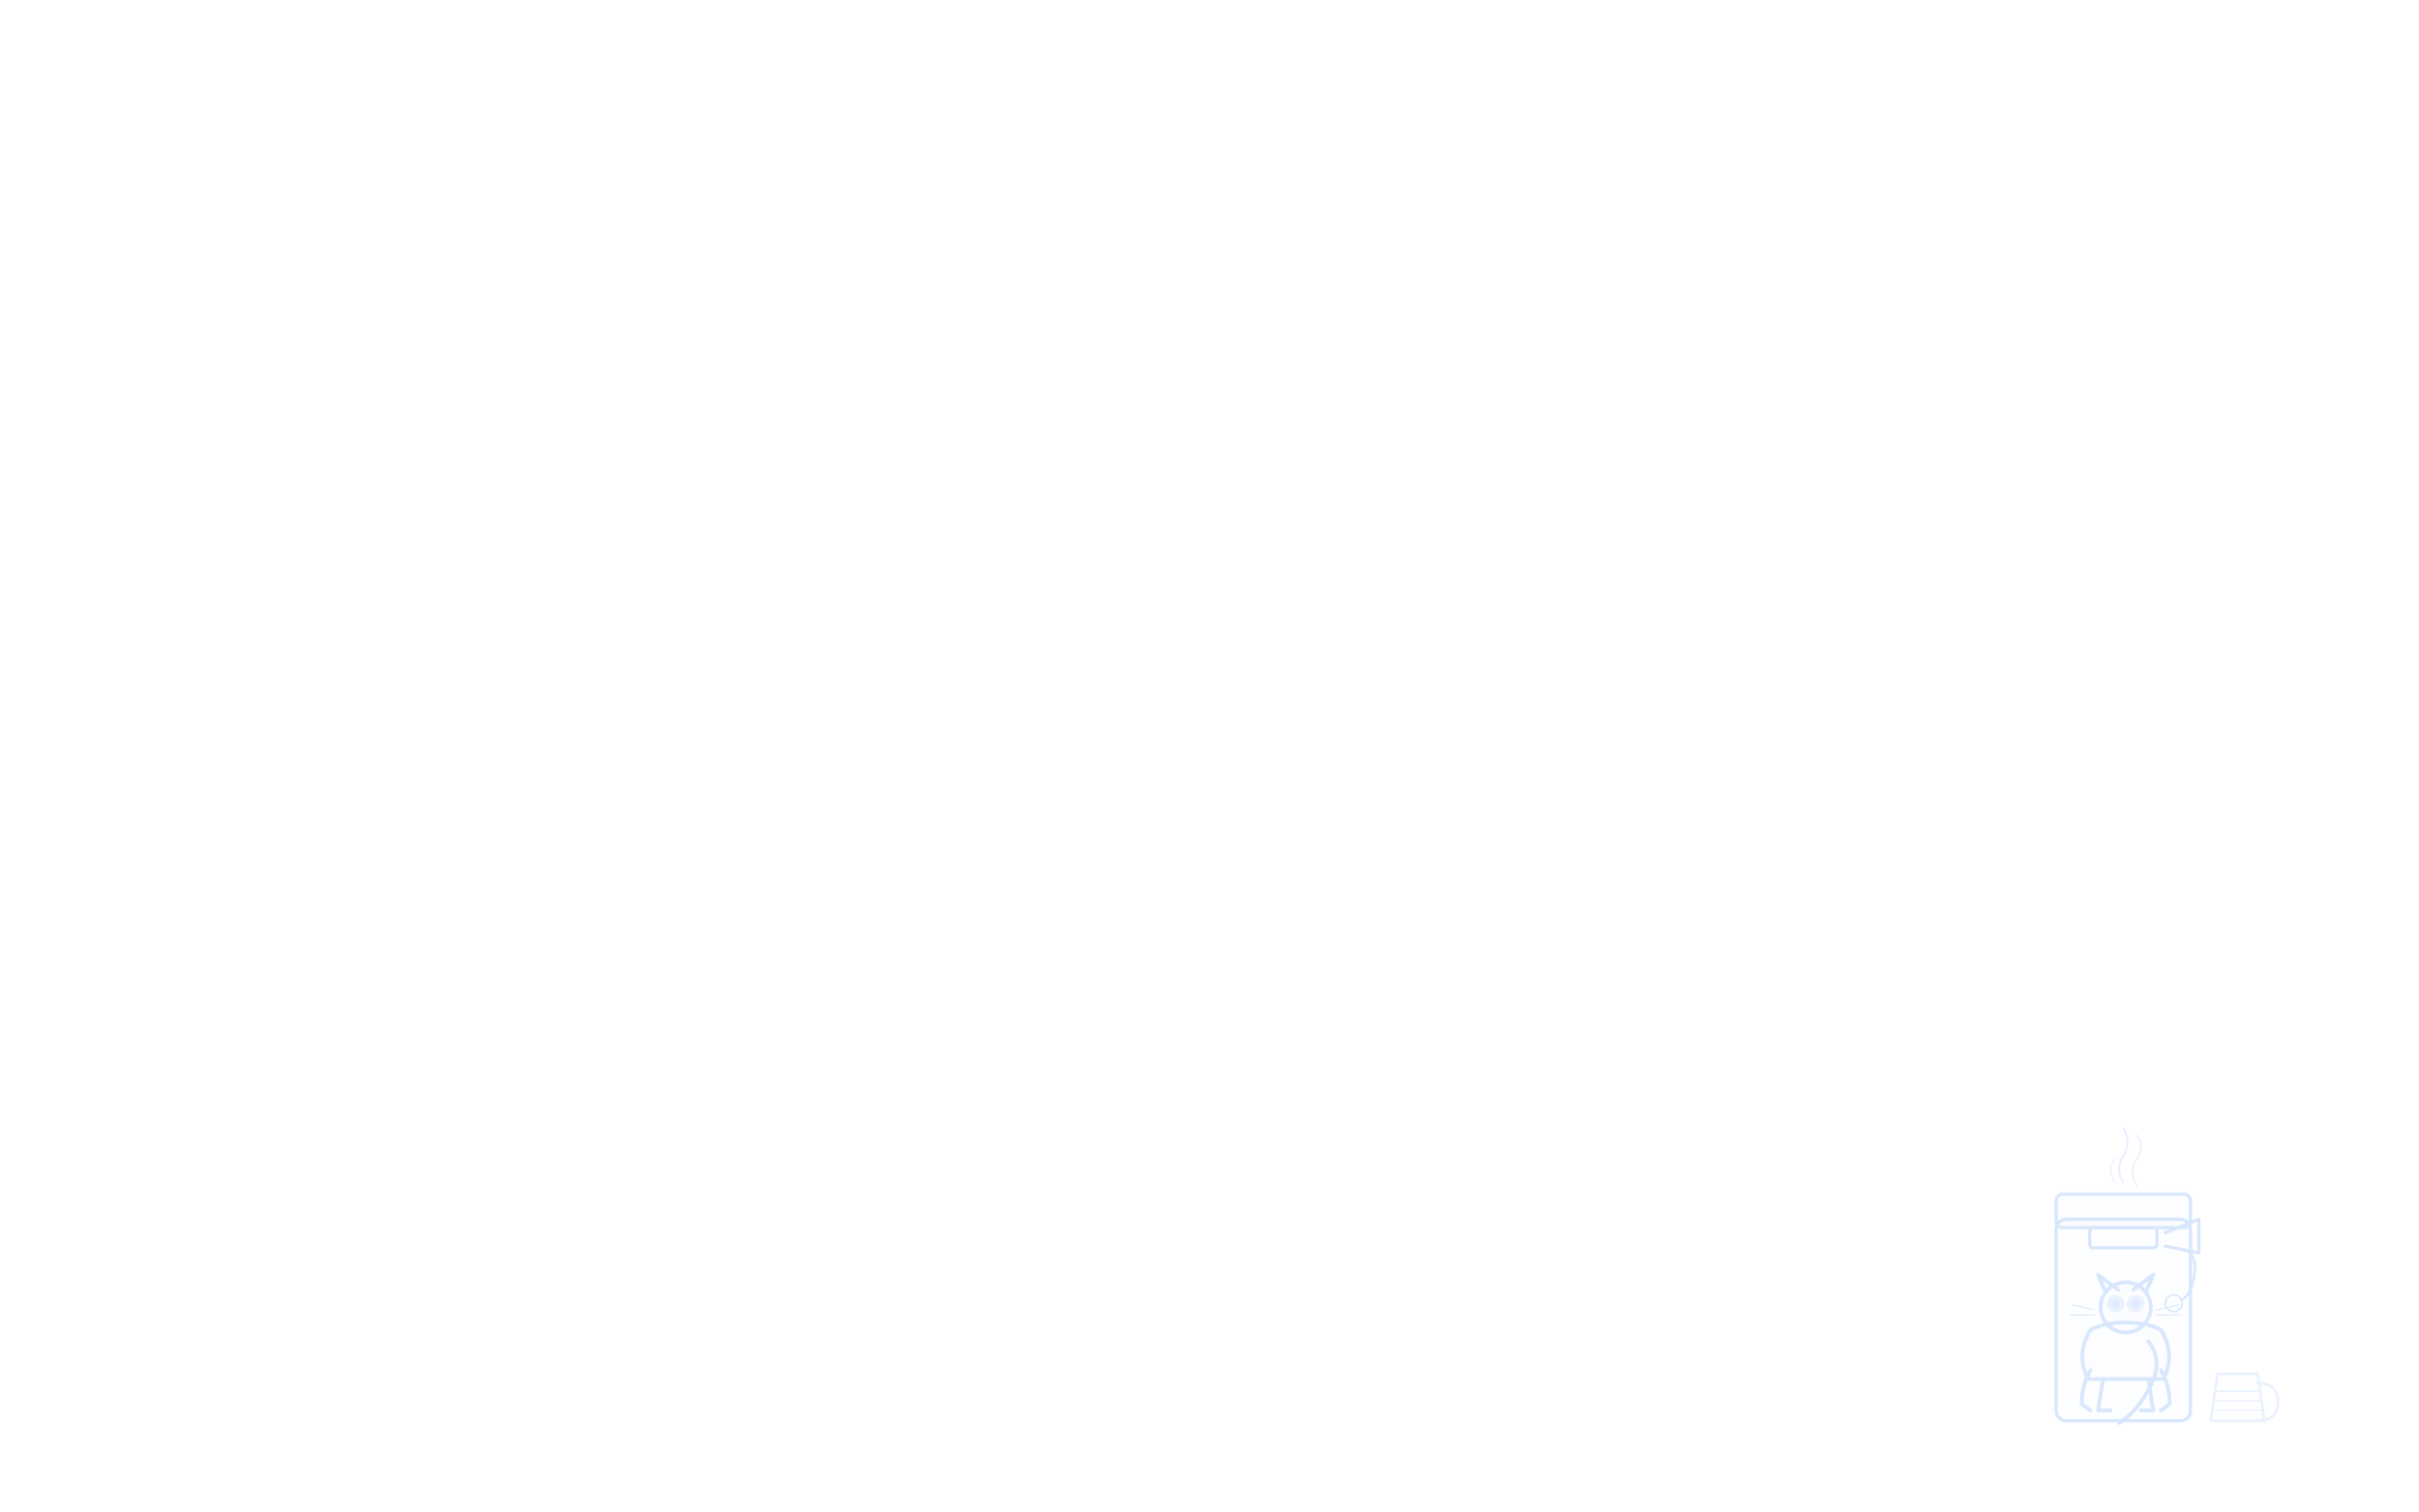
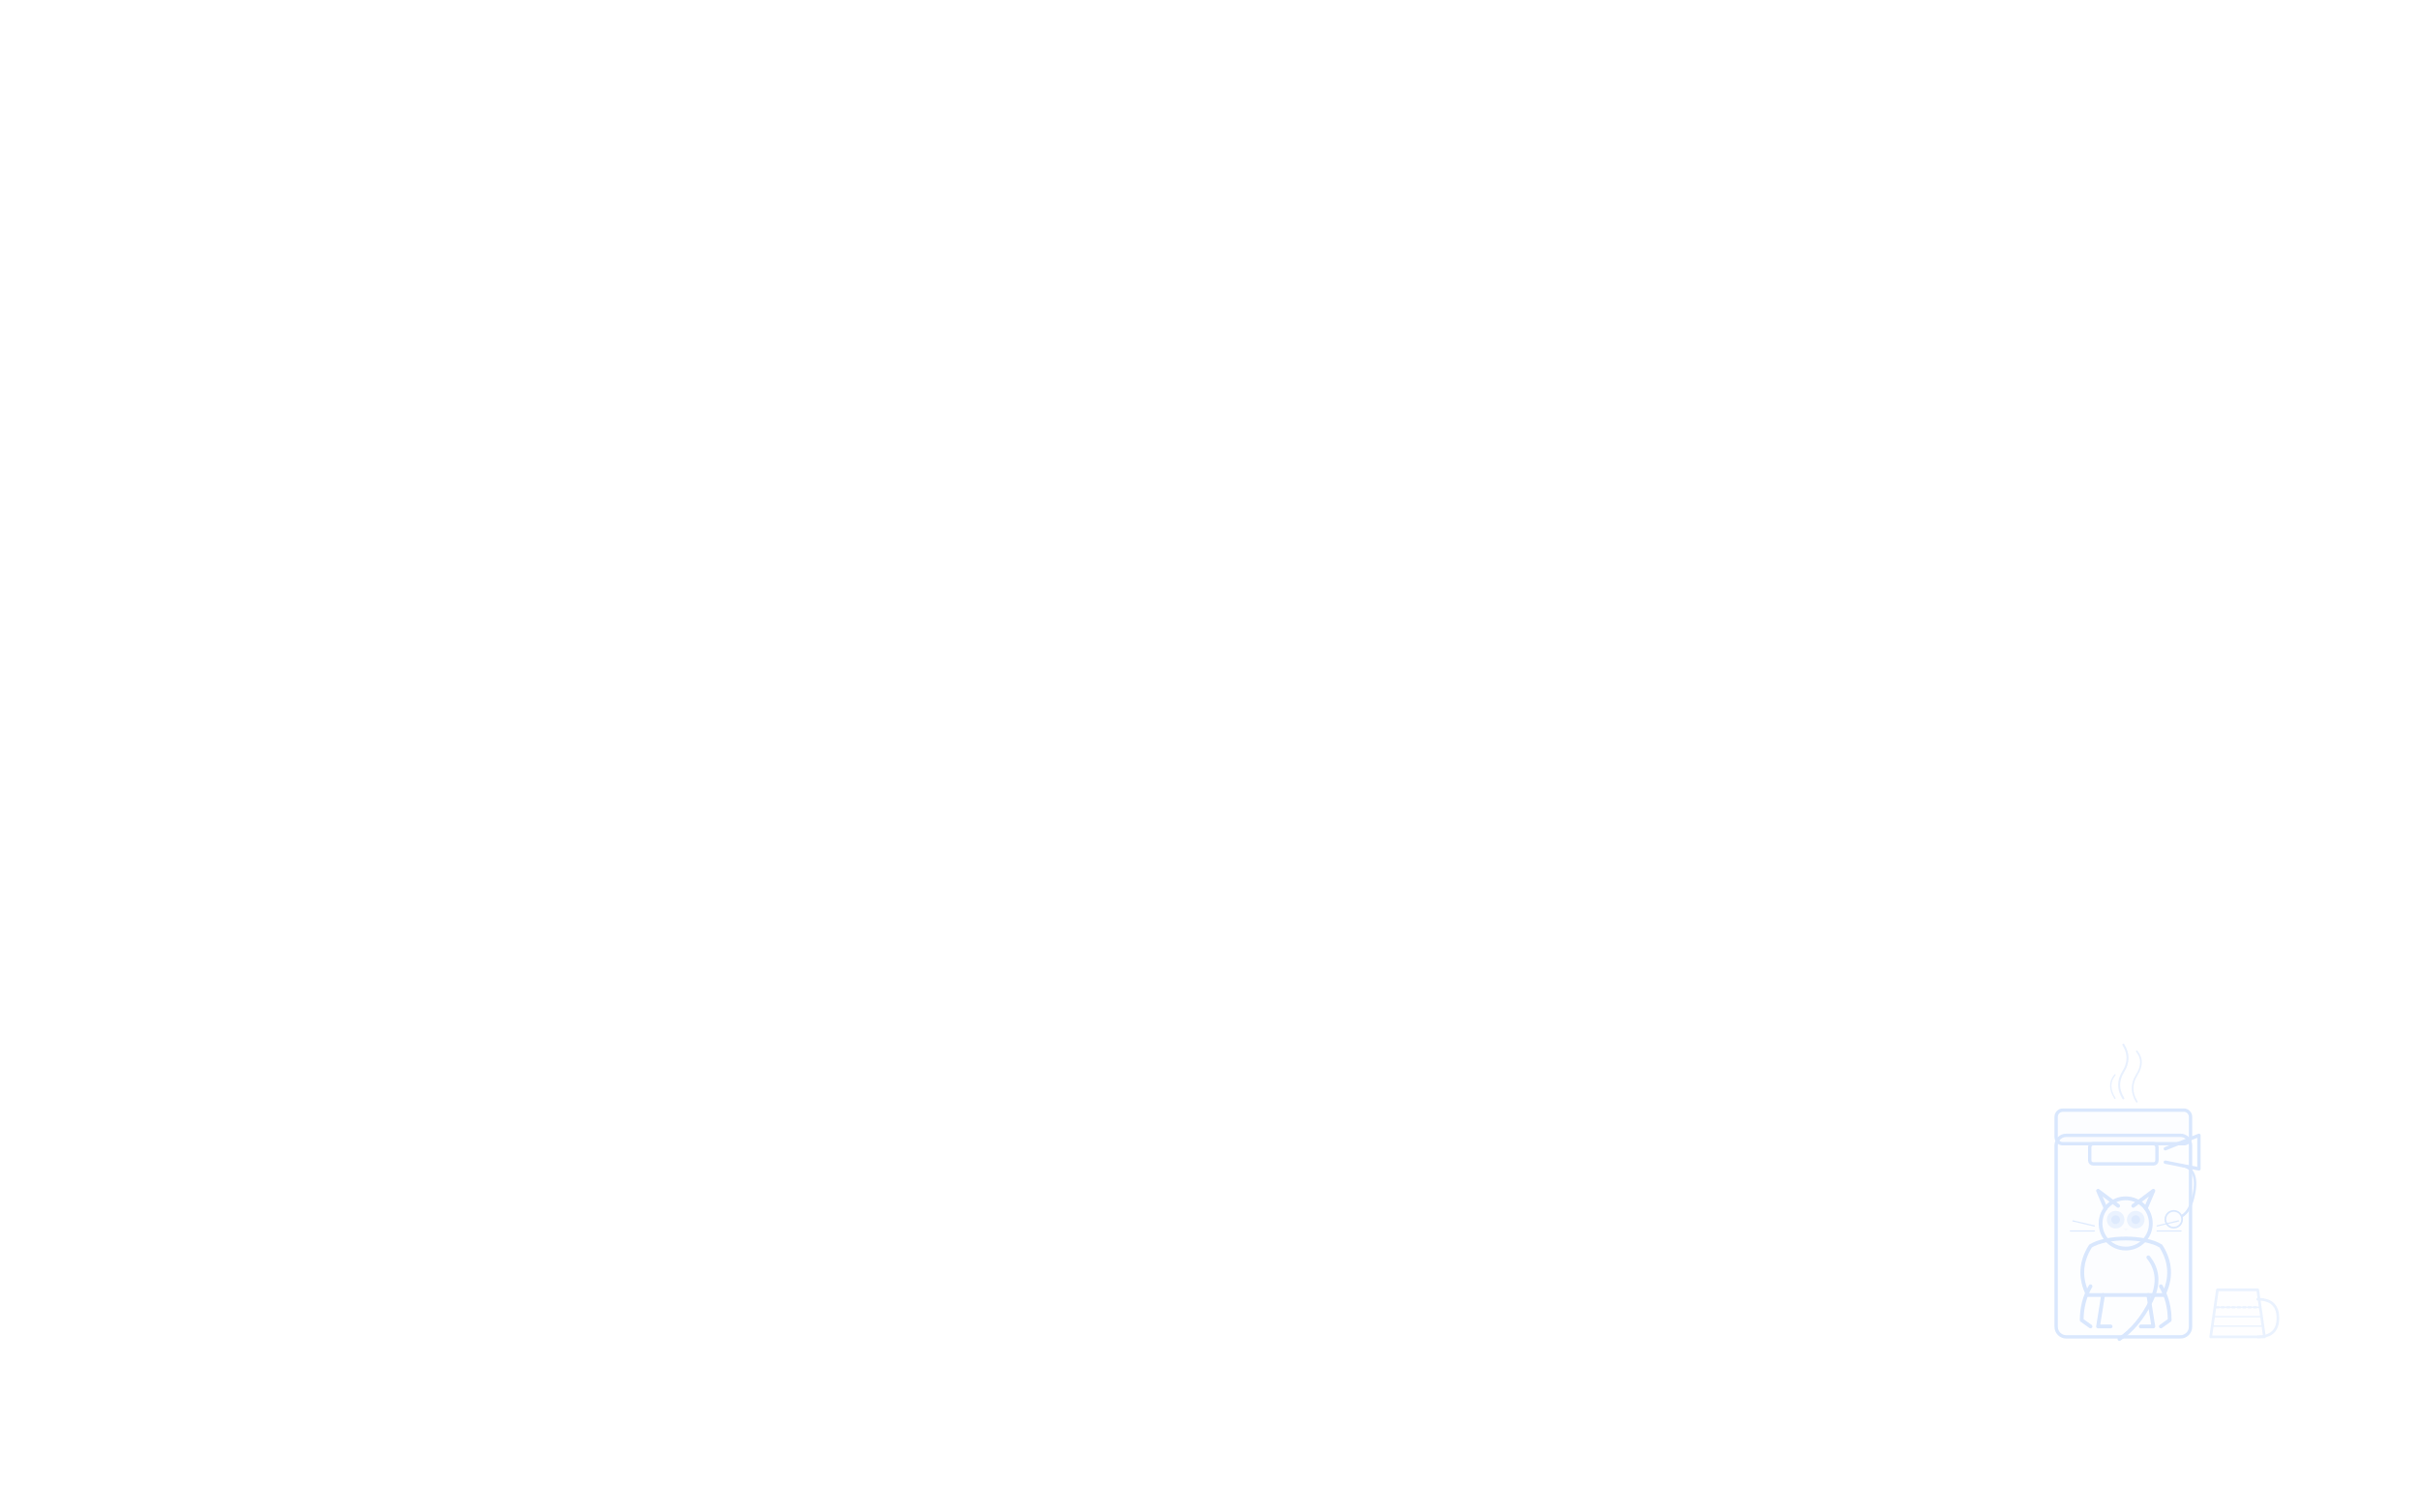
<svg xmlns="http://www.w3.org/2000/svg" viewBox="0 0 1440 900" width="1440" height="900">
  <g fill="none" stroke="#2a7af5" stroke-linecap="round" stroke-linejoin="round">
-     <g transform="translate(1224, 696)" opacity="0.18" stroke-width="2">
+     <g transform="translate(1224, 646)" opacity="0.18" stroke-width="2">
      <rect x="0" y="30" width="80" height="120" rx="6" stroke="#2a7af5" fill="#2a7af5" fill-opacity="0.05" />
      <rect x="0" y="15" width="80" height="20" rx="4" stroke="#2a7af5" fill="#2a7af5" fill-opacity="0.06" />
      <rect x="20" y="35" width="40" height="12" rx="2" stroke="#2a7af5" />
      <path d="M65,38 L85,30 L85,50 L65,46" stroke="#2a7af5" fill="none" />
      <path d="M75,48 Q85,50 82,65 Q80,75 75,78" stroke="#2a7af5" stroke-width="1.5" />
      <g opacity="0.6">
        <path d="M40,8 Q35,0 40,-8 Q45,-16 40,-24" stroke-width="1.2" />
        <path d="M48,10 Q43,2 48,-6 Q53,-14 48,-20" stroke-width="1" />
        <path d="M35,8 Q30,0 35,-6" stroke-width="0.8" />
      </g>
      <circle cx="70" cy="80" r="5" fill="#2a7af5" fill-opacity="0.04" stroke="#2a7af5" stroke-width="1" />
      <g transform="translate(4, 69) scale(0.748)" stroke-width="3.0">
        <path d="M45,110 Q60,100 70,80 Q80,60 68,45" stroke="#2a7af5" fill="none" />
        <path d="M20,75 Q10,55 22,36 C35,28 65,28 78,36 Q90,55 80,75 Z" fill="#2a7af5" fill-opacity="0.05" stroke="#2a7af5" />
        <circle cx="50" cy="18" r="20" fill="#2a7af5" fill-opacity="0.04" stroke="#2a7af5" />
        <path d="M34,6 L28,-8 L44,4" fill="#2a7af5" fill-opacity="0.04" stroke="#2a7af5" />
        <path d="M66,6 L72,-8 L56,4" fill="#2a7af5" fill-opacity="0.04" stroke="#2a7af5" />
        <circle cx="42" cy="15" r="7" fill="#2a7af5" fill-opacity="0.50" stroke="none" />
        <circle cx="58" cy="15" r="7" fill="#2a7af5" fill-opacity="0.50" stroke="none" />
        <circle cx="42" cy="15" r="3.5" fill="#2a7af5" fill-opacity="0.65" stroke="none" />
        <circle cx="58" cy="15" r="3.5" fill="#2a7af5" fill-opacity="0.65" stroke="none" />
        <path d="M48,22 L50,24 L52,22" fill="#2a7af5" fill-opacity="0.15" stroke="none" />
        <path d="M25,20 L8,16" stroke-width="1" opacity="0.85" />
        <path d="M25,24 L6,24" stroke-width="1" opacity="0.85" />
        <path d="M75,20 L92,16" stroke-width="1" opacity="0.85" />
        <path d="M75,24 L94,24" stroke-width="1" opacity="0.85" />
        <path d="M32,75 L28,100 L38,100" fill="none" stroke="#2a7af5" />
        <path d="M68,75 L72,100 L62,100" fill="none" stroke="#2a7af5" />
        <path d="M22,68 Q15,80 15,95 L22,100" fill="none" stroke="#2a7af5" />
        <path d="M78,68 Q85,80 85,95 L78,100" fill="none" stroke="#2a7af5" />
      </g>
    </g>
-     <g transform="translate(1300, 734) scale(0.8)" opacity="0.10" stroke-width="2">
+     <g transform="translate(1300, 684) scale(0.8)" opacity="0.10" stroke-width="2">
      <path d="M25,105 L20,140 L60,140 L55,105 Z" fill="#2a7af5" fill-opacity="0.04" stroke="#2a7af5" />
      <path d="M55,112 Q70,112 70,126 Q70,140 55,140" fill="none" stroke="#2a7af5" />
      <line x1="24" y1="118" x2="56" y2="118" stroke="#2a7af5" stroke-width="1.5" stroke-dasharray="2,2" />
      <line x1="24" y1="118" x2="56" y2="118" stroke="#2a7af5" stroke-width="1" />
      <line x1="23" y1="125" x2="57" y2="125" stroke="#2a7af5" stroke-width="1" />
      <line x1="22" y1="132" x2="58" y2="132" stroke="#2a7af5" stroke-width="1" />
    </g>
  </g>
</svg>
